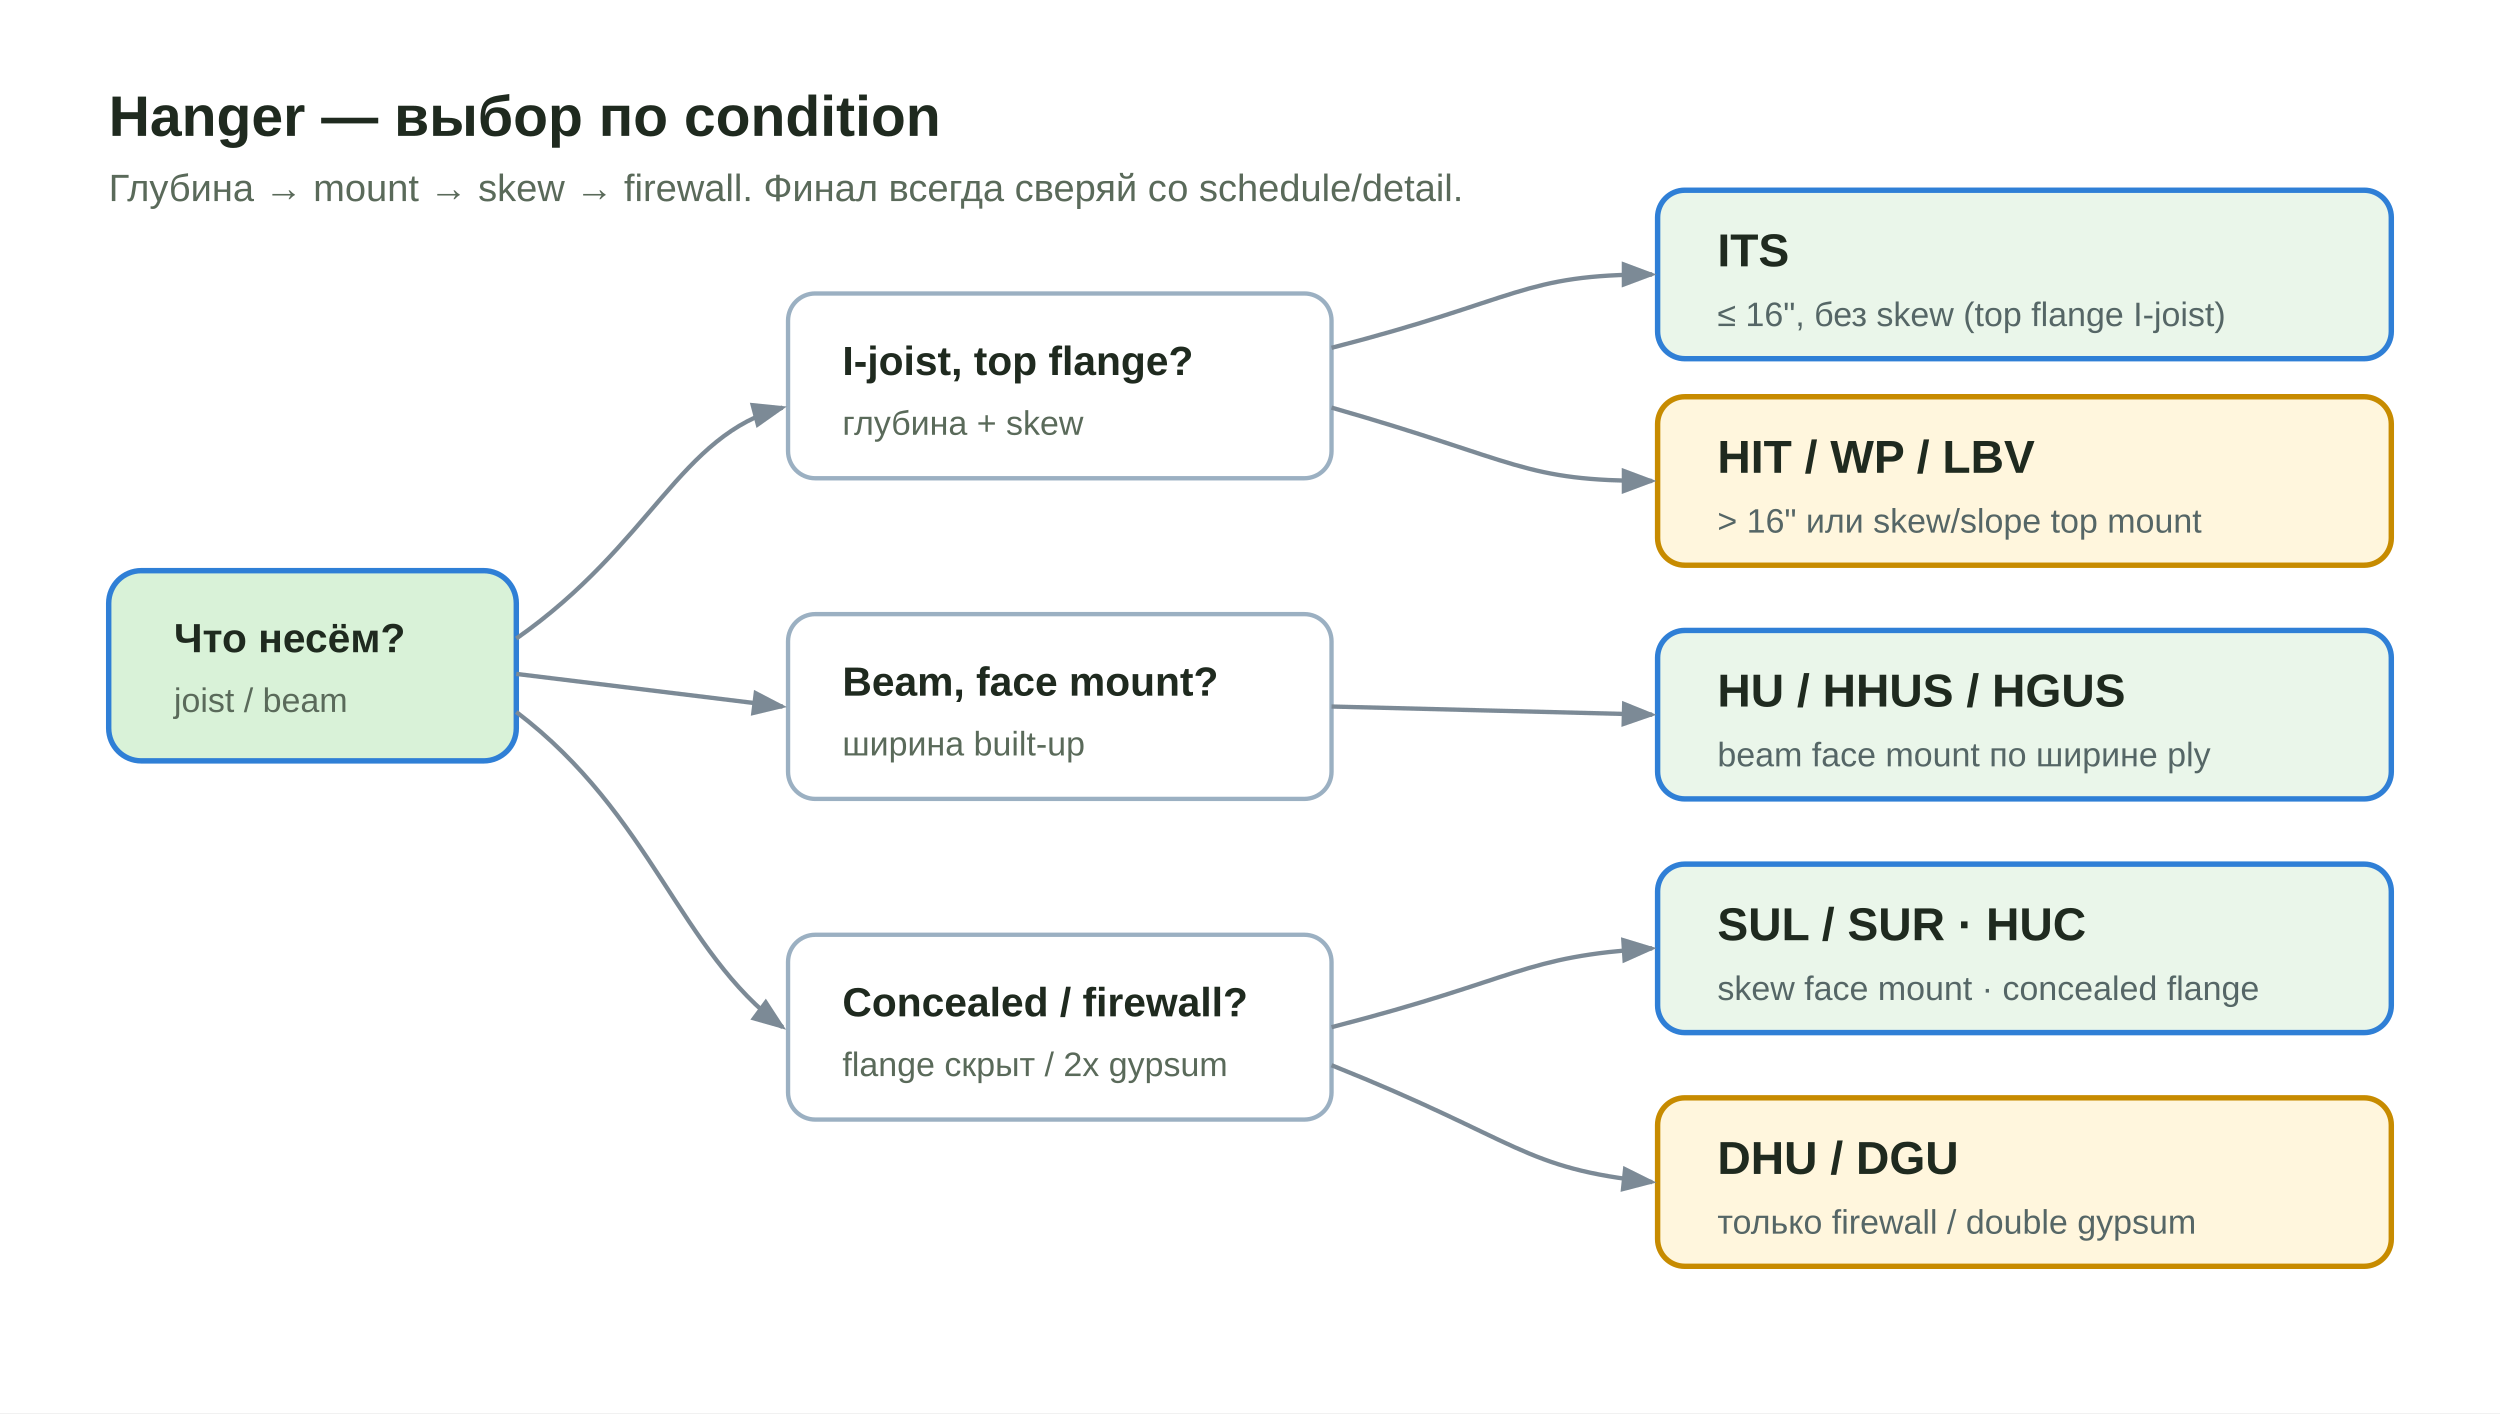
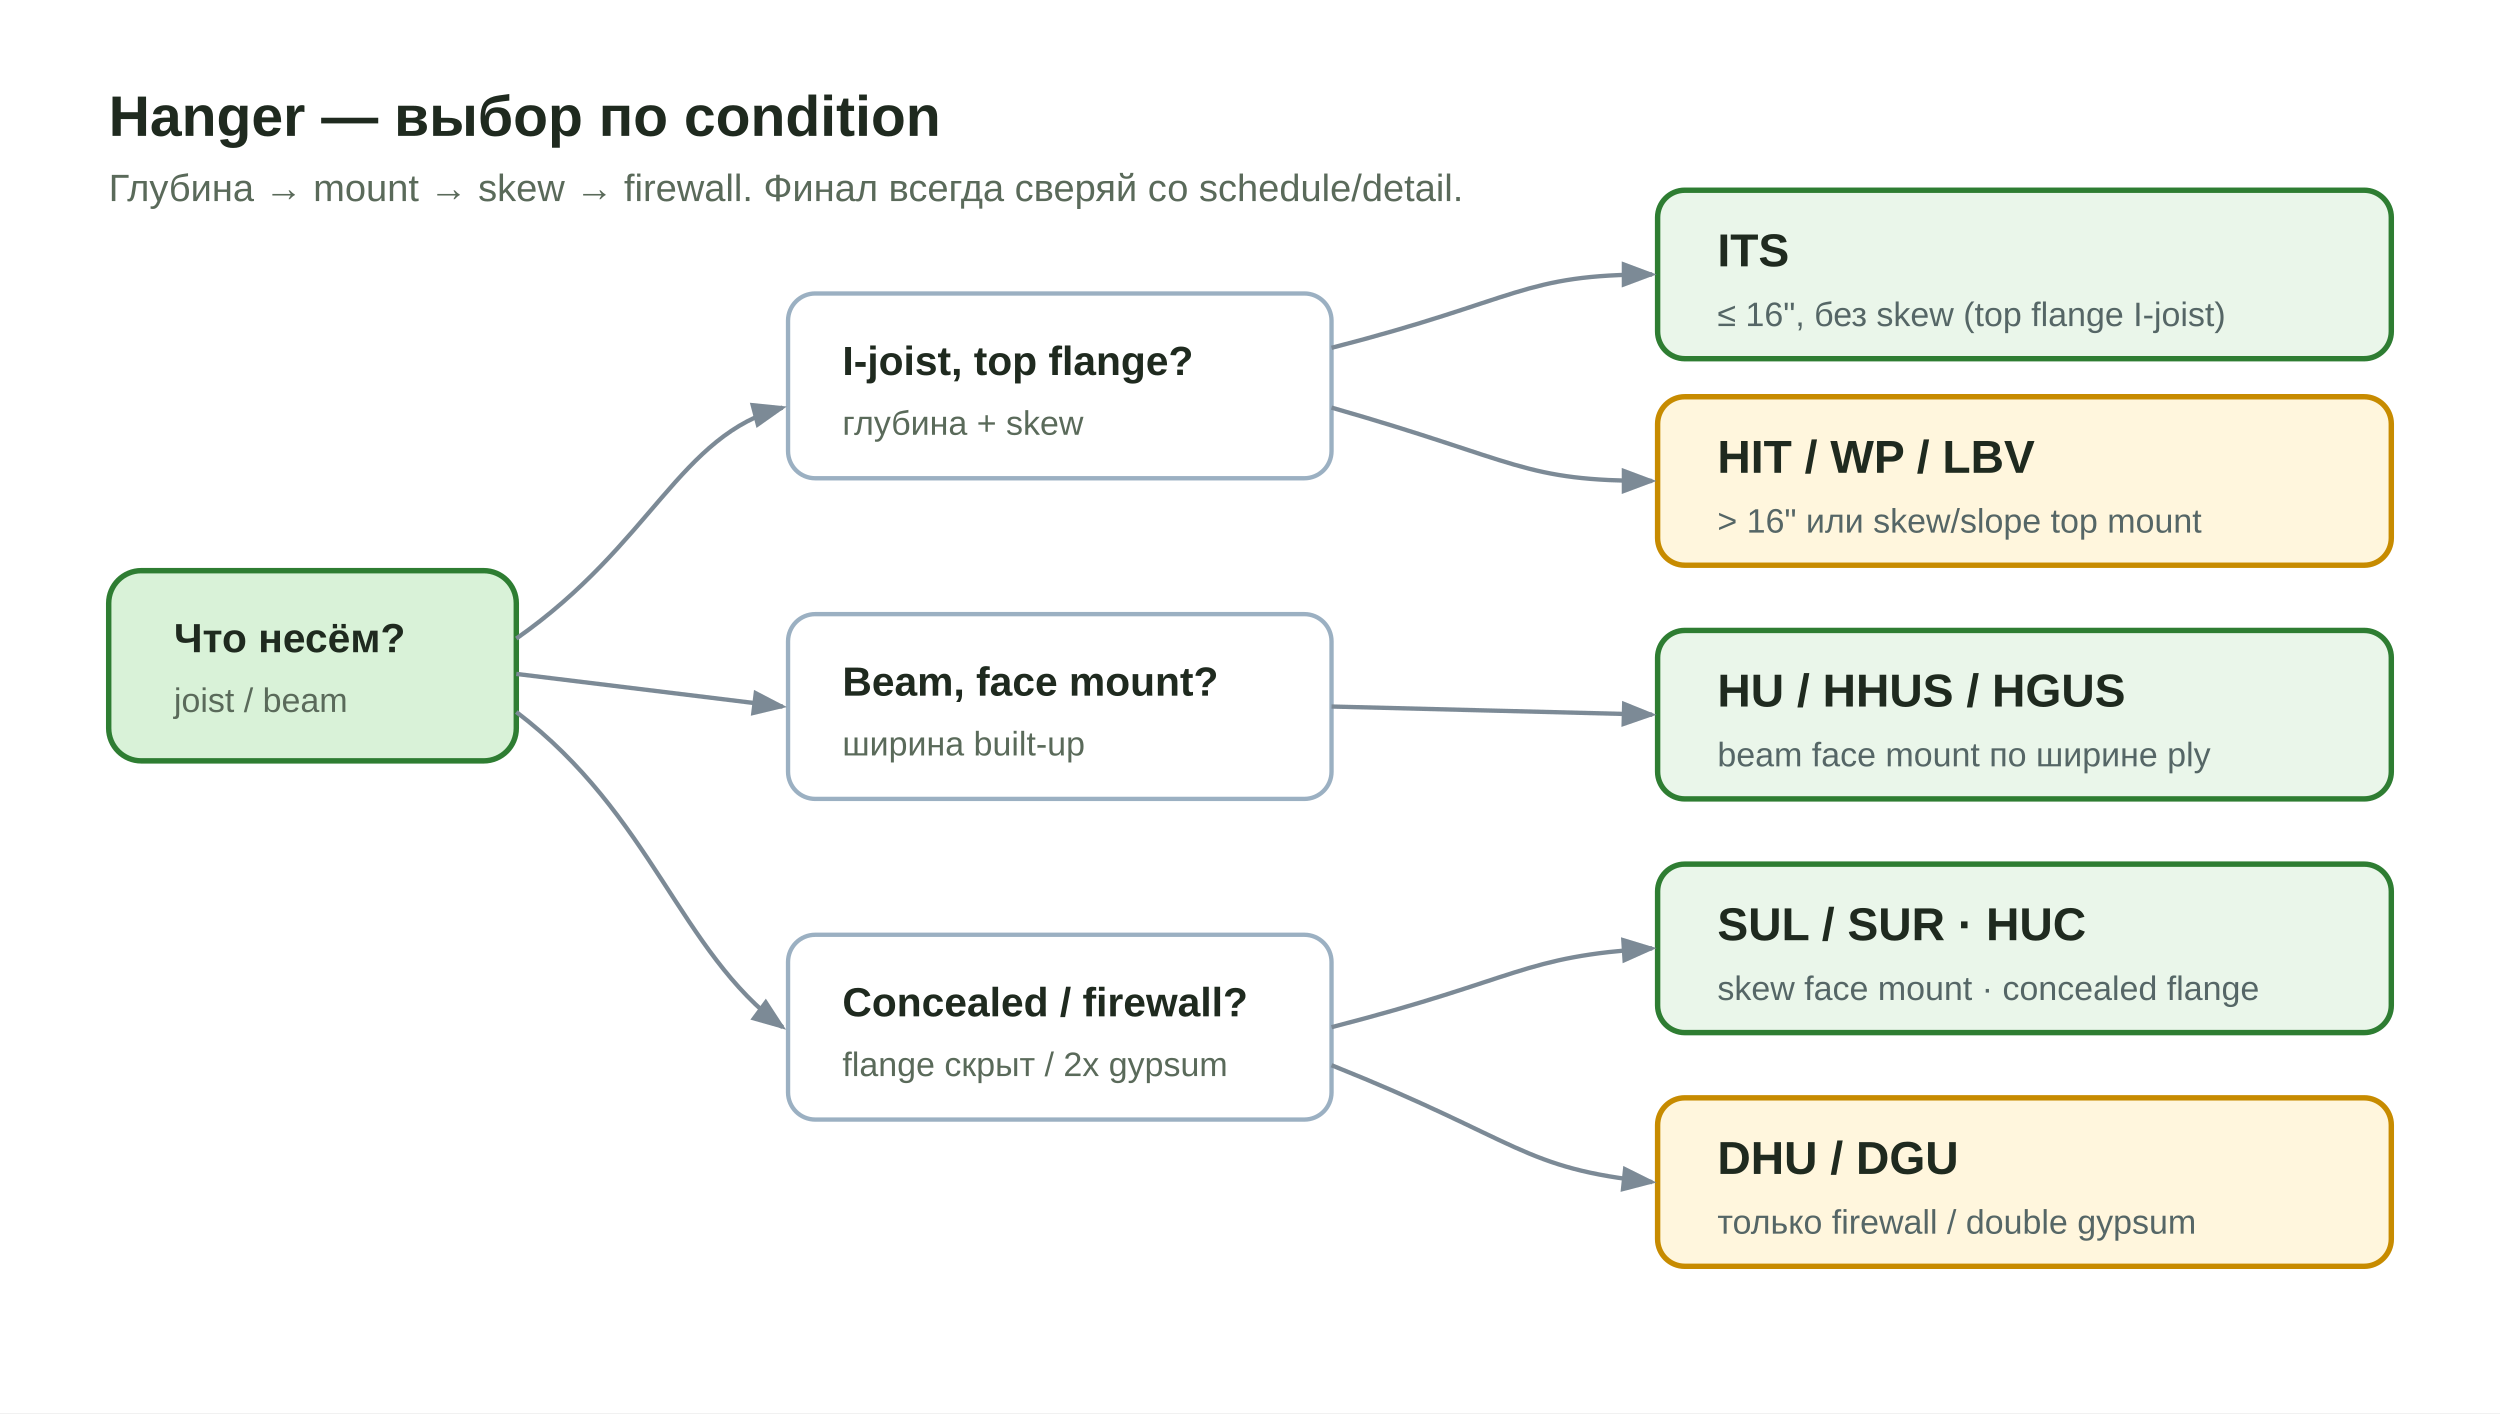
<svg xmlns="http://www.w3.org/2000/svg" viewBox="0 0 920 520" role="img" aria-labelledby="title desc">
  <defs>
    <marker id="arrow" markerWidth="9" markerHeight="9" refX="7" refY="3" orient="auto" markerUnits="strokeWidth">
      <path d="M0,0 L0,6 L8,3 z" fill="#7c8a96" />
    </marker>
    <style>
      .ttl{font:700 21px "Segoe UI",Arial,sans-serif;fill:#1f2a1f}
      .sub{font:400 14px "Segoe UI",Arial,sans-serif;fill:#5a6a5a}
      .q{font:700 15px "Segoe UI",Arial,sans-serif;fill:#1f2a1f}
      .qs{font:400 12.5px "Segoe UI",Arial,sans-serif;fill:#5a6a5a}
      .code{font:700 17px "Segoe UI",Arial,sans-serif;fill:#1f2a1f}
      .cs{font:400 12.5px "Segoe UI",Arial,sans-serif;fill:#566}
      .flow{stroke:#7c8a96;stroke-width:1.6;fill:none;marker-end:url(#arrow)}
-       .start{fill:#d9f2d8;stroke:#2f7fd6;stroke-width:2}
+       .start{fill:#d9f2d8;stroke:#2e7d32;stroke-width:2}
      .qbox{fill:#ffffff;stroke:#9bb0c2;stroke-width:1.6}
-       .ok{fill:#eaf6ea;stroke:#2f7fd6;stroke-width:2}
+       .ok{fill:#eaf6ea;stroke:#2e7d32;stroke-width:2}
      .warn{fill:#fff6dd;stroke:#c78b00;stroke-width:2}
    </style>
  </defs>
  <rect width="920" height="520" fill="#ffffff" />
  <text class="ttl" x="40" y="50">Hanger — выбор по condition</text>
  <text class="sub" x="40" y="74">Глубина → mount → skew → firewall. Финал всегда сверяй со schedule/detail.</text>
  <rect class="start" x="40" y="210" width="150" height="70" rx="12" />
  <text class="q" x="64" y="240">Что несём?</text>
  <text class="qs" x="64" y="262">joist / beam</text>
  <rect class="qbox" x="290" y="108" width="200" height="68" rx="10" />
  <text class="q" x="310" y="138">I-joist, top flange?</text>
  <text class="qs" x="310" y="160">глубина + skew</text>
  <rect class="qbox" x="290" y="226" width="200" height="68" rx="10" />
  <text class="q" x="310" y="256">Beam, face mount?</text>
  <text class="qs" x="310" y="278">ширина built-up</text>
  <rect class="qbox" x="290" y="344" width="200" height="68" rx="10" />
  <text class="q" x="310" y="374">Concealed / firewall?</text>
  <text class="qs" x="310" y="396">flange скрыт / 2x gypsum</text>
  <rect class="ok" x="610" y="70" width="270" height="62" rx="10" />
  <text class="code" x="632" y="98">ITS</text>
  <text class="cs" x="632" y="120">≤ 16", без skew (top flange I-joist)</text>
  <rect class="warn" x="610" y="146" width="270" height="62" rx="10" />
  <text class="code" x="632" y="174">HIT / WP / LBV</text>
  <text class="cs" x="632" y="196">&gt; 16" или skew/slope top mount</text>
  <rect class="ok" x="610" y="232" width="270" height="62" rx="10" />
  <text class="code" x="632" y="260">HU / HHUS / HGUS</text>
  <text class="cs" x="632" y="282">beam face mount по ширине ply</text>
  <rect class="ok" x="610" y="318" width="270" height="62" rx="10" />
  <text class="code" x="632" y="346">SUL / SUR · HUC</text>
  <text class="cs" x="632" y="368">skew face mount · concealed flange</text>
  <rect class="warn" x="610" y="404" width="270" height="62" rx="10" />
  <text class="code" x="632" y="432">DHU / DGU</text>
  <text class="cs" x="632" y="454">только firewall / double gypsum</text>
  <path class="flow" d="M190,235 C240,200 250,160 288,150" />
  <path class="flow" d="M190,248 L288,260" />
  <path class="flow" d="M190,262 C240,300 250,350 288,378" />
  <path class="flow" d="M490,128 C560,110 560,101 608,101" />
  <path class="flow" d="M490,150 C560,170 560,177 608,177" />
  <path class="flow" d="M490,260 L608,263" />
  <path class="flow" d="M490,378 C560,360 560,352 608,349" />
  <path class="flow" d="M490,392 C560,420 560,430 608,435" />
</svg>
